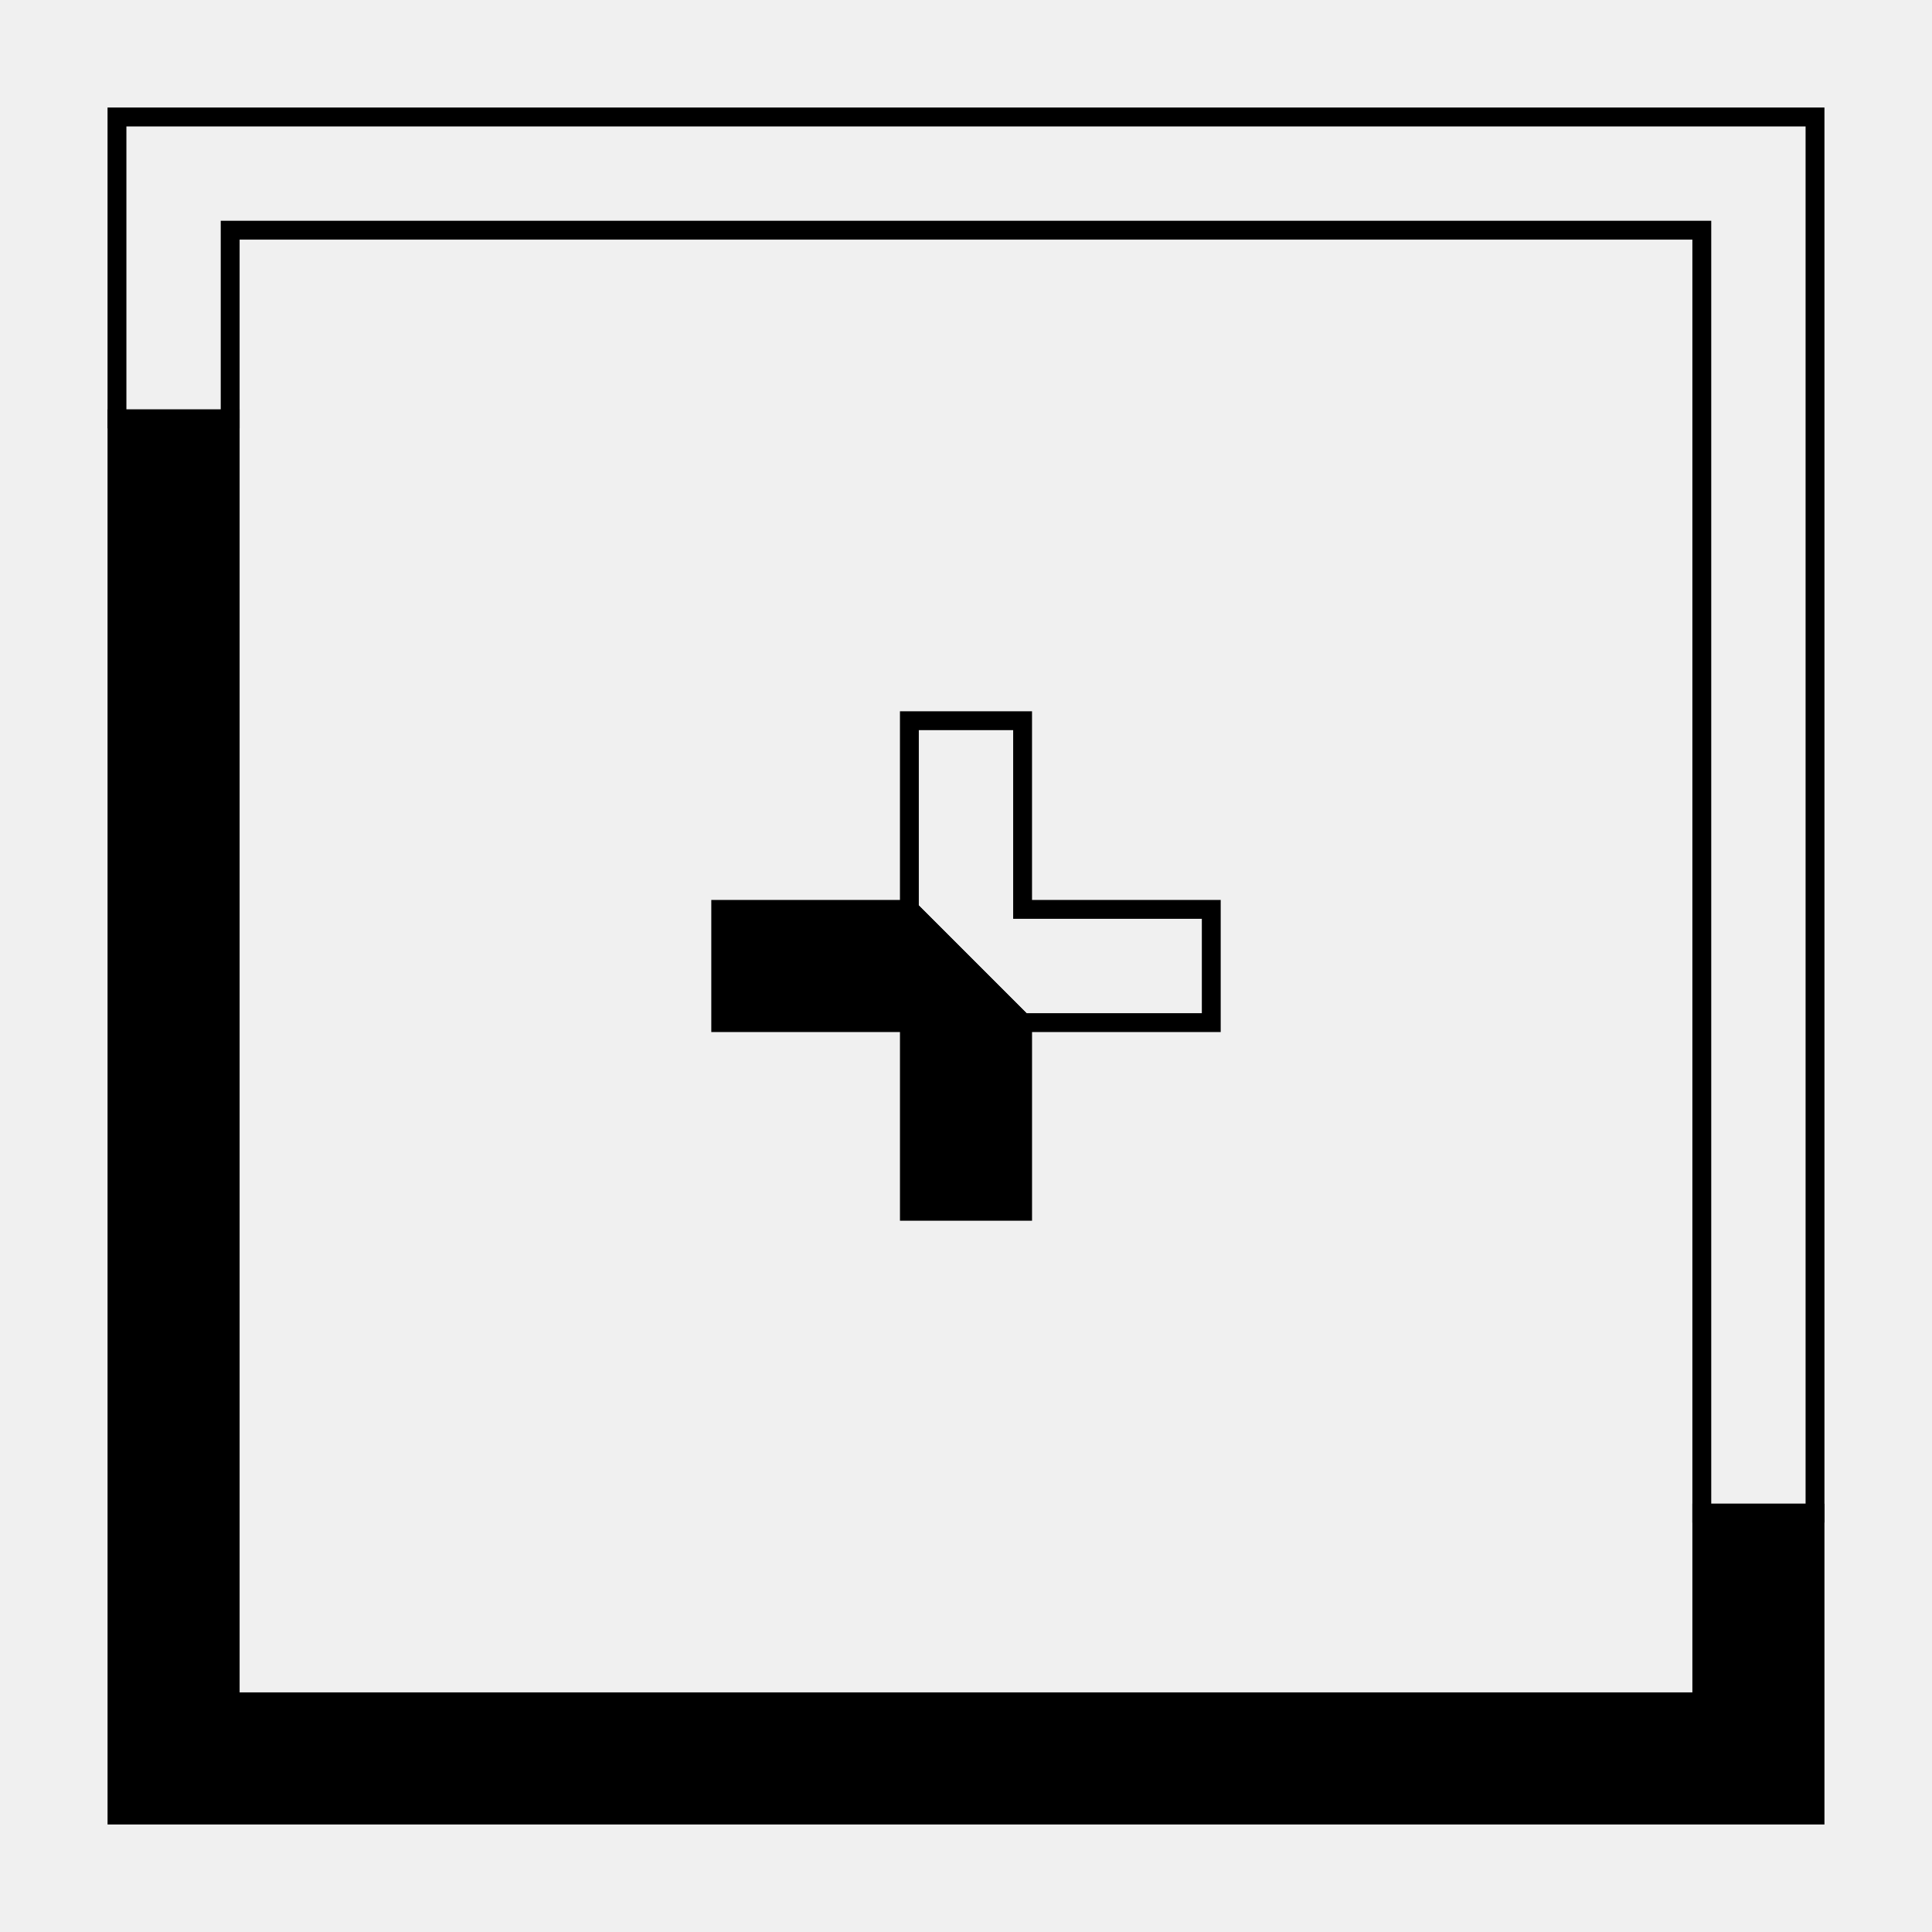
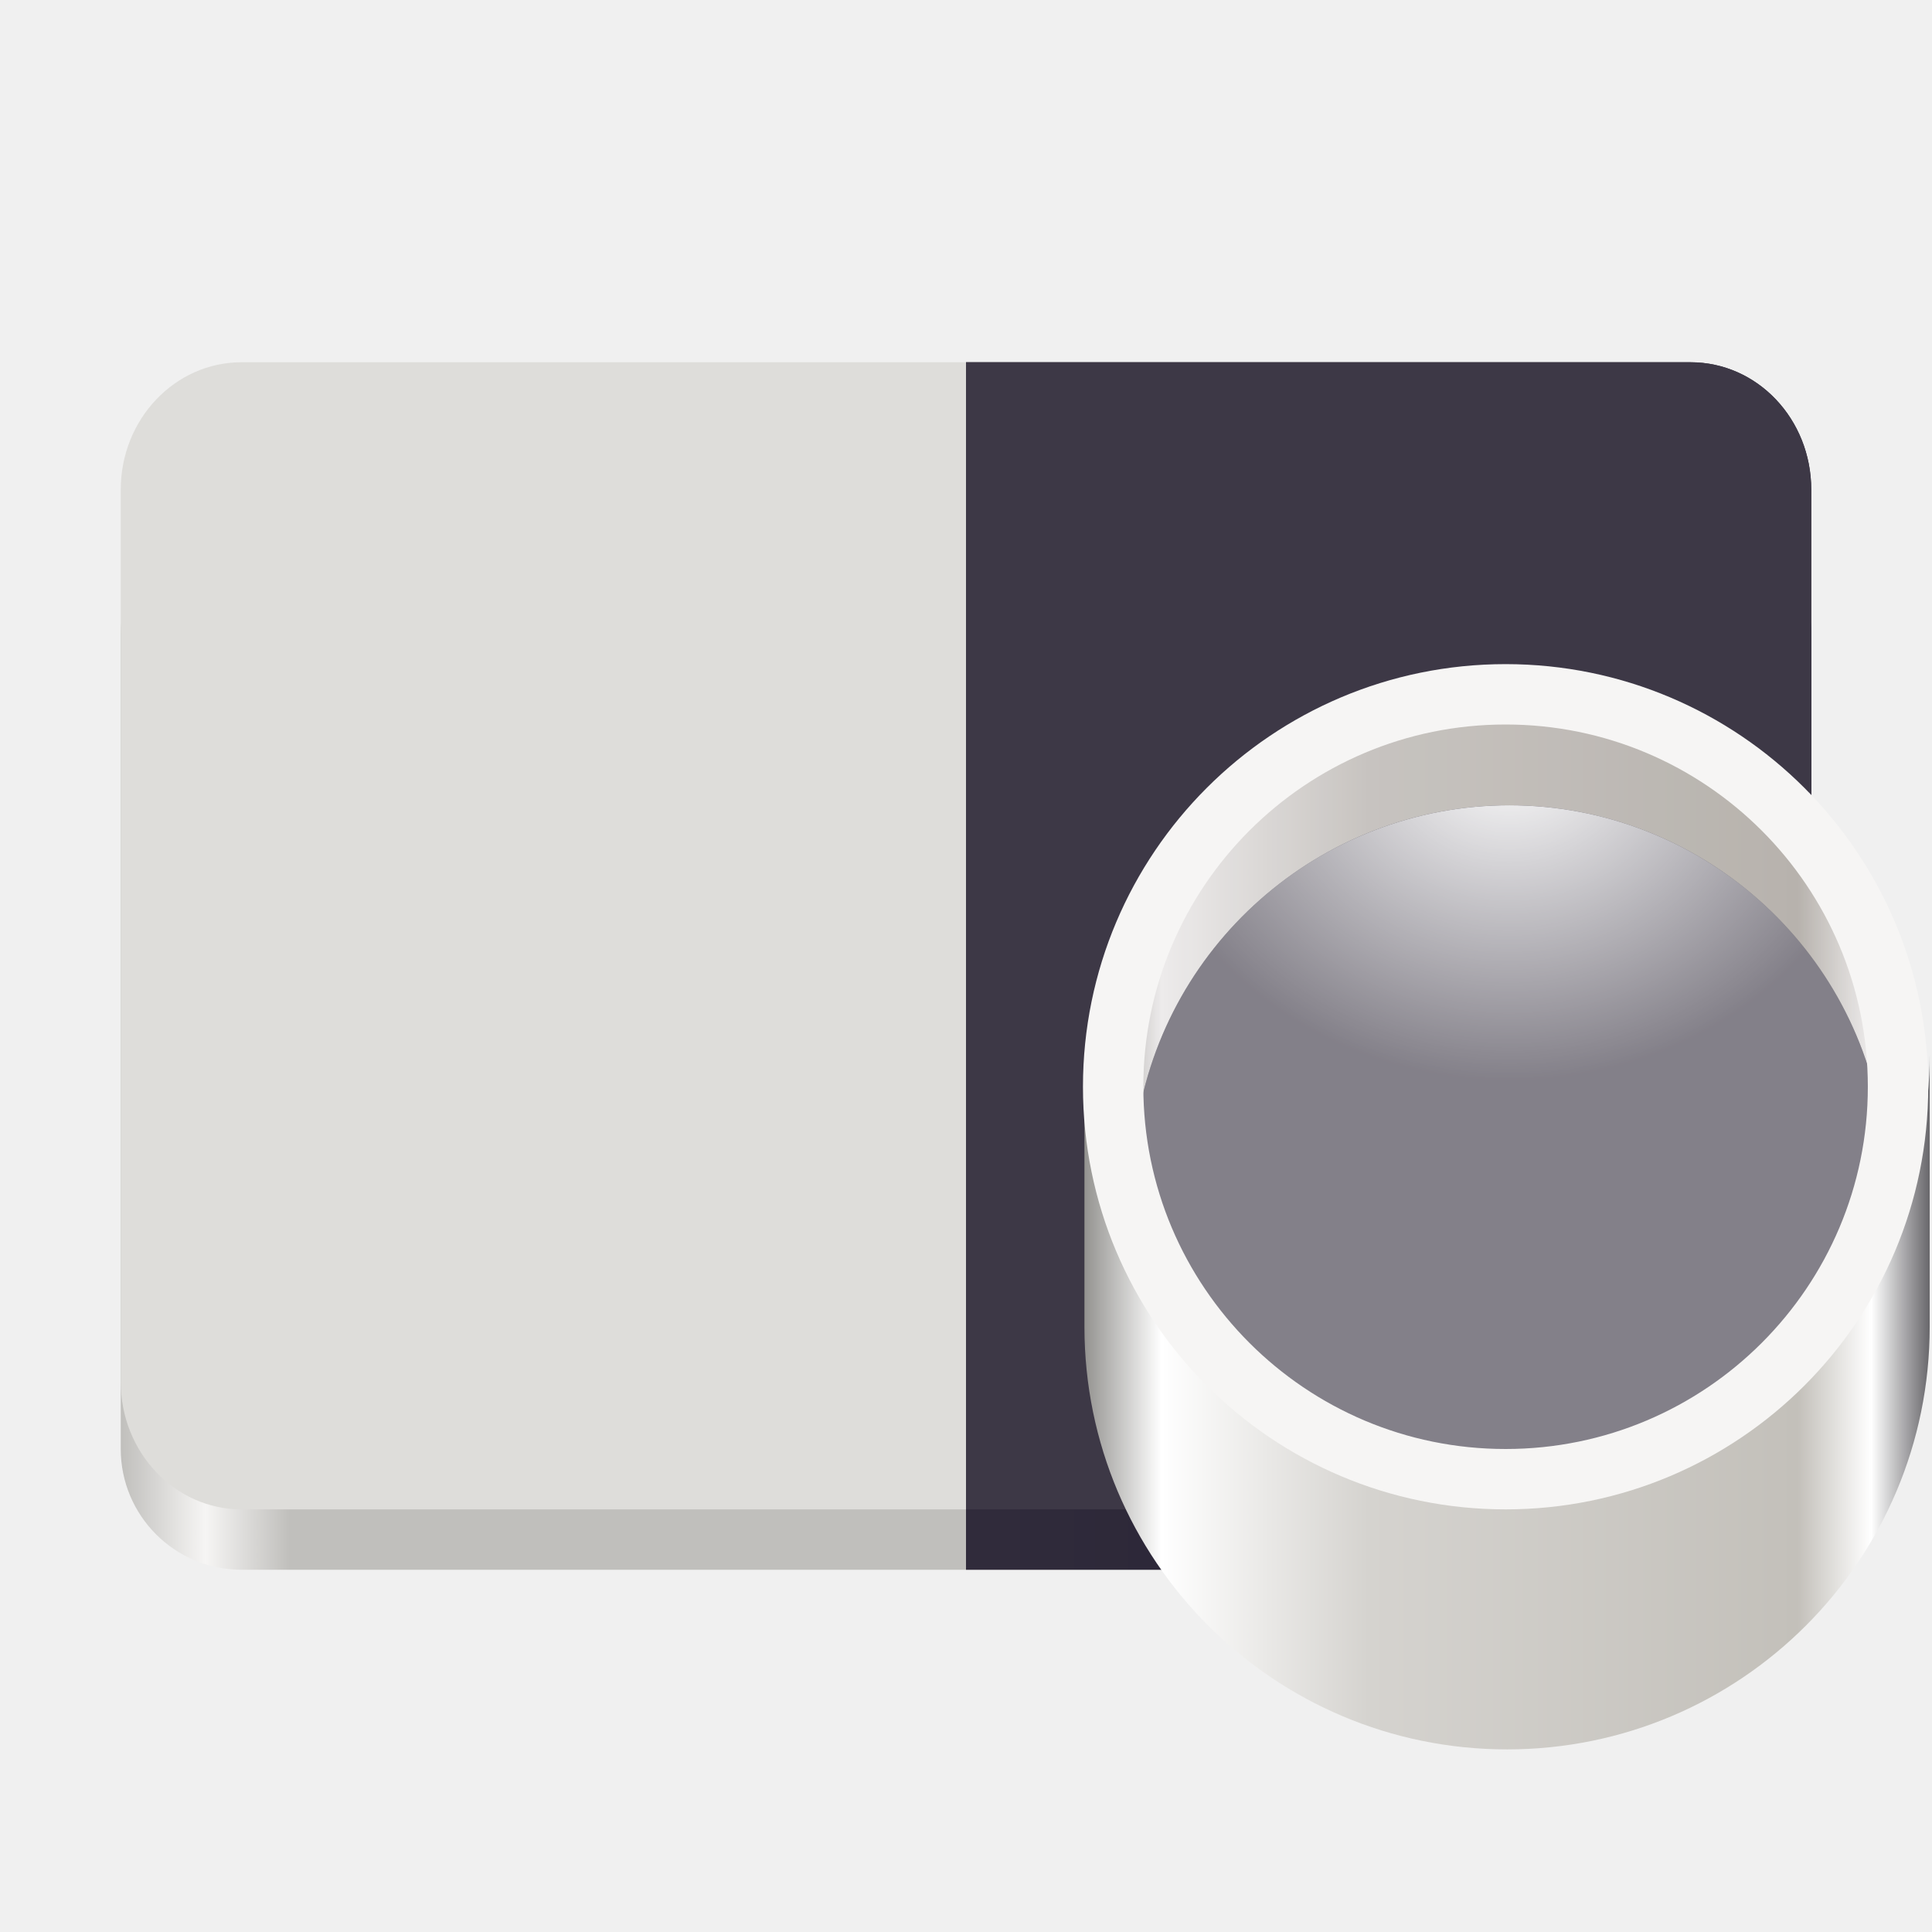
- <svg xmlns="http://www.w3.org/2000/svg" width="512" height="512" viewBox="0 0 135.467 135.467" version="1.1" id="svg8">
-   <defs id="defs2" />
-   <g id="layer1" transform="translate(0,-161.5333)">
-     <g id="g862">
-       <g transform="translate(0.2645834,-0.2645867)" id="g854">
-         <path style="fill:#000000;fill-opacity:1;stroke:#000000;stroke-width:1.323;stroke-linecap:butt;stroke-linejoin:miter;stroke-miterlimit:4;stroke-dasharray:none;stroke-opacity:1" d="M 7.937,191.167 H 15.875 v 89.958 H 119.062 V 267.896 H 127 v 21.167 H 7.938 Z" id="path821" />
-         <path style="fill:none;stroke:#000000;stroke-width:1.323;stroke-linecap:butt;stroke-linejoin:miter;stroke-miterlimit:4;stroke-dasharray:none;stroke-opacity:1" d="M 7.937,191.167 V 170 H 127 v 97.896 h -7.938 V 177.937 H 15.875 v 13.229 z" id="path823" />
+ <svg xmlns="http://www.w3.org/2000/svg" xmlns:xlink="http://www.w3.org/1999/xlink" width="128" height="128" id="svg11300" version="1.0" style="display:inline;enable-background:new" viewBox="0 0 128 128">
+   <defs id="defs3">
+     <linearGradient id="linearGradient1161">
+       <stop style="stop-color:#c0bfbc;stop-opacity:1" offset="0" id="stop1149" />
+       <stop id="stop1151" offset="0.05" style="stop-color:#f6f5f4;stop-opacity:1" />
+       <stop style="stop-color:#c0bfbc;stop-opacity:1" offset="0.1" id="stop1153" />
+       <stop id="stop1155" offset="0.9" style="stop-color:#c0bfbc;stop-opacity:1" />
+       <stop style="stop-color:#3584e4;stop-opacity:1" offset="0.95" id="stop1157" />
+       <stop style="stop-color:#1a5fb4;stop-opacity:1" offset="1" id="stop1159" />
+     </linearGradient>
+     <linearGradient id="linearGradient1147">
+       <stop style="stop-color:#1a5fb4;stop-opacity:1" offset="0" id="stop1135" />
+       <stop id="stop1137" offset="0.05" style="stop-color:#3584e4;stop-opacity:1" />
+       <stop style="stop-color:#3d3846;stop-opacity:1" offset="0.1" id="stop1139" />
+       <stop id="stop1141" offset="0.9" style="stop-color:#241f31;stop-opacity:1" />
+       <stop style="stop-color:#3d3846;stop-opacity:1" offset="0.95" id="stop1143" />
+       <stop style="stop-color:#241f31;stop-opacity:1" offset="1" id="stop1145" />
+     </linearGradient>
+     <radialGradient xlink:href="#linearGradient1634" id="radialGradient1034" gradientUnits="userSpaceOnUse" gradientTransform="matrix(-0.8495166,2.088811,-1.132649,-1.164637,289.7356,-250.6937)" cx="105.224" cy="148.63" fx="105.224" fy="148.63" r="160" />
+     <linearGradient id="linearGradient1634">
+       <stop id="stop1630" offset="0" style="stop-color:#e0371b;stop-opacity:1" />
+       <stop id="stop1632" offset="1" style="stop-color:#f6d32d;stop-opacity:1" />
+     </linearGradient>
+     <radialGradient xlink:href="#linearGradient1352" id="radialGradient1036" gradientUnits="userSpaceOnUse" gradientTransform="matrix(0.9252737,-1.602621,0.9790371,0.5652473,-204.7491,514.7243)" cx="352.98" cy="275.93" fx="352.98" fy="275.93" r="192" />
+     <linearGradient id="linearGradient1352">
+       <stop style="stop-color:#50db81;stop-opacity:1" offset="0" id="stop1348" />
+       <stop style="stop-color:#8ff0a4;stop-opacity:0.004" offset="1" id="stop1350" />
+     </linearGradient>
+     <radialGradient xlink:href="#linearGradient1644" id="radialGradient1038" gradientUnits="userSpaceOnUse" gradientTransform="matrix(0,1.395307,-1.423472,-1.3355771e-7,661.0798,-908.1969)" cx="527.624" cy="194.651" fx="527.624" fy="194.651" r="192" />
+     <linearGradient id="linearGradient1644">
+       <stop id="stop1640" offset="0" style="stop-color:#4a86cf;stop-opacity:1" />
+       <stop id="stop1642" offset="1" style="stop-color:#87bae1;stop-opacity:0" />
+     </linearGradient>
+     <clipPath clipPathUnits="userSpaceOnUse" id="clipPath1766-0">
+       <path style="display:inline;opacity:1;fill:none;fill-opacity:1;stroke:#000000;stroke-width:2;stroke-linecap:square;stroke-linejoin:round;stroke-miterlimit:4;stroke-dasharray:none;stroke-dashoffset:0;stroke-opacity:1;enable-background:new" d="M 33.126,229.513 A 12.742,12.742 0 0 0 20.497,240.649 12.742,12.742 0 0 0 33.126,251.812 12.742,12.742 0 0 0 45.754,240.677 12.742,12.742 0 0 0 33.126,229.513 Z" id="path1768-6" />
+     </clipPath>
+     <radialGradient xlink:href="#linearGradient1634" id="radialGradient1049" gradientUnits="userSpaceOnUse" gradientTransform="matrix(-0.8495166,2.088811,-1.132649,-1.164637,289.7356,-250.6937)" cx="105.224" cy="148.63" fx="105.224" fy="148.63" r="160" />
+     <radialGradient xlink:href="#linearGradient1352" id="radialGradient1057" gradientUnits="userSpaceOnUse" gradientTransform="matrix(0.9252737,-1.602621,0.9790371,0.5652473,-204.7491,514.7243)" cx="352.98" cy="275.93" fx="352.98" fy="275.93" r="192" />
+     <radialGradient xlink:href="#linearGradient1644" id="radialGradient1065" gradientUnits="userSpaceOnUse" gradientTransform="matrix(0,1.395307,-1.423472,-1.3355771e-7,661.0798,-908.1969)" cx="527.624" cy="194.651" fx="527.624" fy="194.651" r="192" />
+     <radialGradient xlink:href="#linearGradient1634" id="radialGradient1085" gradientUnits="userSpaceOnUse" gradientTransform="matrix(-0.8495166,2.088811,-1.132649,-1.164637,289.7356,-250.6937)" cx="105.224" cy="148.63" fx="105.224" fy="148.63" r="160" />
+     <radialGradient xlink:href="#linearGradient1352" id="radialGradient1093" gradientUnits="userSpaceOnUse" gradientTransform="matrix(0.9252737,-1.602621,0.9790371,0.5652473,-204.7491,514.7243)" cx="352.98" cy="275.93" fx="352.98" fy="275.93" r="192" />
+     <radialGradient xlink:href="#linearGradient1644" id="radialGradient1101" gradientUnits="userSpaceOnUse" gradientTransform="matrix(0,1.395307,-1.423472,-1.3355771e-7,661.0798,-908.1969)" cx="527.624" cy="194.651" fx="527.624" fy="194.651" r="192" />
+     <linearGradient xlink:href="#linearGradient1161" id="linearGradient2215" gradientUnits="userSpaceOnUse" gradientTransform="matrix(0.2692308,0,0,0.1861702,-4.923077,229.0851)" x1="48" y1="44" x2="464" y2="44" />
+     <linearGradient xlink:href="#linearGradient1147" id="linearGradient1132" gradientUnits="userSpaceOnUse" gradientTransform="matrix(0.2692308,0,0,0.1861702,-4.923077,57.08511)" x1="48" y1="44" x2="464" y2="44" />
+     <radialGradient xlink:href="#linearGradient1634" id="radialGradient1034-3" gradientUnits="userSpaceOnUse" gradientTransform="matrix(-0.8495166,2.088811,-1.132649,-1.164637,289.7356,-250.6937)" cx="105.224" cy="148.63" fx="105.224" fy="148.63" r="160" />
+     <radialGradient xlink:href="#linearGradient1352" id="radialGradient1036-5" gradientUnits="userSpaceOnUse" gradientTransform="matrix(0.9252737,-1.602621,0.9790371,0.5652473,-204.7491,514.7243)" cx="352.98" cy="275.93" fx="352.98" fy="275.93" r="192" />
+     <radialGradient xlink:href="#linearGradient1644" id="radialGradient1038-6" gradientUnits="userSpaceOnUse" gradientTransform="matrix(0,1.395307,-1.423472,-1.3355771e-7,661.0798,-908.1969)" cx="527.624" cy="194.651" fx="527.624" fy="194.651" r="192" />
+     <clipPath clipPathUnits="userSpaceOnUse" id="clipPath1766-0-1">
+       <path style="display:inline;opacity:1;fill:none;fill-opacity:1;stroke:#000000;stroke-width:2;stroke-linecap:square;stroke-linejoin:round;stroke-miterlimit:4;stroke-dasharray:none;stroke-dashoffset:0;stroke-opacity:1;enable-background:new" d="M 33.126,229.513 A 12.742,12.742 0 0 0 20.497,240.649 12.742,12.742 0 0 0 33.126,251.812 12.742,12.742 0 0 0 45.754,240.677 12.742,12.742 0 0 0 33.126,229.513 Z" id="path1768-6-2" />
+     </clipPath>
+     <radialGradient xlink:href="#linearGradient1634" id="radialGradient1049-7" gradientUnits="userSpaceOnUse" gradientTransform="matrix(-0.8495166,2.088811,-1.132649,-1.164637,289.7356,-250.6937)" cx="105.224" cy="148.63" fx="105.224" fy="148.63" r="160" />
+     <radialGradient xlink:href="#linearGradient1352" id="radialGradient1057-0" gradientUnits="userSpaceOnUse" gradientTransform="matrix(0.9252737,-1.602621,0.9790371,0.5652473,-204.7491,514.7243)" cx="352.98" cy="275.93" fx="352.98" fy="275.93" r="192" />
+     <radialGradient xlink:href="#linearGradient1644" id="radialGradient1065-9" gradientUnits="userSpaceOnUse" gradientTransform="matrix(0,1.395307,-1.423472,-1.3355771e-7,661.0798,-908.1969)" cx="527.624" cy="194.651" fx="527.624" fy="194.651" r="192" />
+     <linearGradient id="linearGradient1368">
+       <stop style="stop-color:#949390;stop-opacity:1" offset="0" id="stop1364" />
+       <stop id="stop1372" offset="0.091" style="stop-color:#ffffff;stop-opacity:1" />
+       <stop style="stop-color:#d5d3cf;stop-opacity:1" offset="0.336" id="stop1380" />
+       <stop id="stop1382" offset="0.844" style="stop-color:#c3c0ba;stop-opacity:1" />
+       <stop style="stop-color:#ffffff;stop-opacity:1" offset="0.931" id="stop1384" />
+       <stop style="stop-color:#68676b;stop-opacity:1" offset="1" id="stop1366" />
+     </linearGradient>
+     <linearGradient id="linearGradient1100">
+       <stop style="stop-color:#ffffff;stop-opacity:1;" offset="0" id="stop1096" />
+       <stop style="stop-color:#ffffff;stop-opacity:0.201" offset="1" id="stop1098" />
+     </linearGradient>
+     <radialGradient xlink:href="#linearGradient1634" id="radialGradient1085-3" gradientUnits="userSpaceOnUse" gradientTransform="matrix(-0.8495166,2.088811,-1.132649,-1.164637,289.7356,-250.6937)" cx="105.224" cy="148.63" fx="105.224" fy="148.63" r="160" />
+     <radialGradient xlink:href="#linearGradient1352" id="radialGradient1093-6" gradientUnits="userSpaceOnUse" gradientTransform="matrix(0.9252737,-1.602621,0.9790371,0.5652473,-204.7491,514.7243)" cx="352.98" cy="275.93" fx="352.98" fy="275.93" r="192" />
+     <radialGradient xlink:href="#linearGradient1644" id="radialGradient1101-0" gradientUnits="userSpaceOnUse" gradientTransform="matrix(0,1.395307,-1.423472,-1.3355771e-7,661.0798,-908.1969)" cx="527.624" cy="194.651" fx="527.624" fy="194.651" r="192" />
+     <radialGradient xlink:href="#linearGradient1634" id="radialGradient1280-6" gradientUnits="userSpaceOnUse" gradientTransform="matrix(-0.8495166,2.088811,-1.132649,-1.164637,289.7356,-250.6937)" cx="105.224" cy="148.63" fx="105.224" fy="148.63" r="160" />
+     <radialGradient xlink:href="#linearGradient1352" id="radialGradient1282-1" gradientUnits="userSpaceOnUse" gradientTransform="matrix(0.9252737,-1.602621,0.9790371,0.5652473,-204.7491,514.7243)" cx="352.98" cy="275.93" fx="352.98" fy="275.93" r="192" />
+     <radialGradient xlink:href="#linearGradient1644" id="radialGradient1284-9" gradientUnits="userSpaceOnUse" gradientTransform="matrix(0,1.395307,-1.423472,-1.3355771e-7,661.0798,-908.1969)" cx="527.624" cy="194.651" fx="527.624" fy="194.651" r="192" />
+     <clipPath clipPathUnits="userSpaceOnUse" id="clipPath1766-0-1-2">
+       <path style="display:inline;opacity:1;fill:none;fill-opacity:1;stroke:#000000;stroke-width:2;stroke-linecap:square;stroke-linejoin:round;stroke-miterlimit:4;stroke-dasharray:none;stroke-dashoffset:0;stroke-opacity:1;enable-background:new" d="M 33.126,229.513 A 12.742,12.742 0 0 0 20.497,240.649 12.742,12.742 0 0 0 33.126,251.812 12.742,12.742 0 0 0 45.754,240.677 12.742,12.742 0 0 0 33.126,229.513 Z" id="path1768-6-2-3" />
+     </clipPath>
+     <radialGradient xlink:href="#linearGradient1634" id="radialGradient1308" gradientUnits="userSpaceOnUse" gradientTransform="matrix(-0.8495166,2.088811,-1.132649,-1.164637,289.7356,-250.6937)" cx="105.224" cy="148.63" fx="105.224" fy="148.63" r="160" />
+     <radialGradient xlink:href="#linearGradient1352" id="radialGradient1316" gradientUnits="userSpaceOnUse" gradientTransform="matrix(0.9252737,-1.602621,0.9790371,0.5652473,-204.7491,514.7243)" cx="352.98" cy="275.93" fx="352.98" fy="275.93" r="192" />
+     <radialGradient xlink:href="#linearGradient1644" id="radialGradient1324" gradientUnits="userSpaceOnUse" gradientTransform="matrix(0,1.395307,-1.423472,-1.3355771e-7,661.0798,-908.1969)" cx="527.624" cy="194.651" fx="527.624" fy="194.651" r="192" />
+     <radialGradient xlink:href="#linearGradient1100" id="radialGradient1154-9" gradientUnits="userSpaceOnUse" gradientTransform="matrix(1.5625,0,0,1.37948,328.75,166.8221)" cx="-172" cy="20.939" fx="-172" fy="20.939" r="15.857" />
+     <linearGradient xlink:href="#linearGradient1368" id="linearGradient1419" gradientUnits="userSpaceOnUse" gradientTransform="matrix(1.4,0,0,1.4,11.04644,148.4357)" x1="22" y1="37" x2="62" y2="37" />
+   </defs>
+   <g id="layer1" style="display:inline" transform="translate(0,-172)">
+     <g id="layer2" style="display:none">
+       <text xml:space="preserve" style="font-style:normal;font-variant:normal;font-weight:normal;font-stretch:normal;font-size:5.333px;line-height:125%;font-family:Cantarell;-inkscape-font-specification:'Cantarell, Normal';text-align:start;writing-mode:lr-tb;text-anchor:start;display:inline;fill:#000000;fill-opacity:1;stroke:none;stroke-width:0.333;enable-background:new" x="7.95" y="148.652" id="context">
+         <tspan id="tspan2716" x="7.95" y="148.652" style="font-size:5.333px;stroke-width:0.333">apps</tspan>
+       </text>
+       <text id="text3021" y="157.234" x="7.753" style="font-style:normal;font-variant:normal;font-weight:bold;font-stretch:normal;font-size:5.333px;line-height:125%;font-family:Cantarell;-inkscape-font-specification:'Cantarell, Bold';text-align:start;writing-mode:lr-tb;text-anchor:start;display:inline;fill:#000000;fill-opacity:1;stroke:none;stroke-width:0.333;enable-background:new" xml:space="preserve">
+         <tspan y="157.234" x="7.753" id="tspan3023" style="font-size:5.333px;stroke-width:0.333">org.gnome.AppIconPreview</tspan>
+       </text>
+       <g style="display:inline;fill:#000000;enable-background:new" transform="matrix(7.991171,0,0,8.003641,-167.7909,-4846.078)" id="g12027" />
+       <rect style="display:inline;overflow:visible;visibility:visible;fill:#f0f0f0;fill-opacity:1;fill-rule:nonzero;stroke:none;stroke-width:0.5;marker:none;enable-background:accumulate" id="rect13805" width="128" height="128" x="9.2651362e-08" y="172" />
+       <g id="g883" style="fill:none;fill-opacity:0.251;stroke:#a579b3;stroke-opacity:1" transform="translate(-24,24)" />
+       <g id="g900" style="fill:none;fill-opacity:0.251;stroke:#a579b3;stroke-opacity:1" transform="translate(-24,24)" />
+       <g id="g1168" transform="matrix(0.25,0,0,0.25,6.9488522e-8,225)">
+         <circle cx="256" cy="44" r="240" id="path1142" style="opacity:0.1;fill:#2864b0;fill-opacity:1;stroke:none;stroke-width:1;stroke-linecap:butt;stroke-linejoin:miter;stroke-miterlimit:4;stroke-dasharray:none;stroke-dashoffset:0;stroke-opacity:1;marker:none;marker-start:none;marker-mid:none;marker-end:none;paint-order:normal" />
+         <rect ry="32" rx="32" y="-180" x="96" height="448" width="320" id="rect1110" style="opacity:0.1;fill:#2864b0;fill-opacity:1;stroke:none;stroke-width:1;stroke-linecap:butt;stroke-linejoin:miter;stroke-miterlimit:4;stroke-dasharray:none;stroke-dashoffset:0;stroke-opacity:1;marker:none;marker-start:none;marker-mid:none;marker-end:none;paint-order:normal" />
+         <rect ry="32" rx="32" y="-164" x="48" height="416" width="416" id="rect1110-8" style="display:inline;opacity:0.1;fill:#2864b0;fill-opacity:1;stroke:none;stroke-width:1;stroke-linecap:butt;stroke-linejoin:miter;stroke-miterlimit:4;stroke-dasharray:none;stroke-dashoffset:0;stroke-opacity:1;marker:none;marker-start:none;marker-mid:none;marker-end:none;paint-order:normal;enable-background:new" />
+         <rect ry="32" rx="32" y="-116" x="32" height="320" width="448" id="rect1110-8-9" style="display:inline;opacity:0.1;fill:#2864b0;fill-opacity:1;stroke:none;stroke-width:1;stroke-linecap:butt;stroke-linejoin:miter;stroke-miterlimit:4;stroke-dasharray:none;stroke-dashoffset:0;stroke-opacity:1;marker:none;marker-start:none;marker-mid:none;marker-end:none;paint-order:normal;enable-background:new" />
      </g>
-       <g transform="translate(16.13958,-8.202087)" id="g850">
-         <path style="fill:#000000;fill-opacity:1;stroke:#000000;stroke-width:1.323;stroke-linecap:butt;stroke-linejoin:miter;stroke-miterlimit:4;stroke-dasharray:none;stroke-opacity:1" d="m 34.396,241.437 v -7.938 H 47.625 l 7.938,7.938 v 13.229 H 47.625 v -13.229 z" id="path831" />
-         <path style="fill:none;fill-opacity:1;stroke:#000000;stroke-width:1.323;stroke-linecap:butt;stroke-linejoin:miter;stroke-miterlimit:4;stroke-dasharray:none;stroke-opacity:1" d="m 68.792,233.5 v 7.938 H 55.562 l -7.938,-7.938 v -13.229 h 7.938 v 13.229 z" id="path831-3" />
+     </g>
+     <g id="layer9" style="display:inline" />
+     <g id="g1118">
+       <rect ry="8" rx="8" y="206" x="8" height="70" width="112" id="rect2201" style="display:inline;enable-background:new;opacity:1;fill:url(#linearGradient2215);fill-opacity:1;stroke:none;stroke-width:0.25;stroke-linecap:butt;stroke-linejoin:miter;stroke-miterlimit:4;stroke-dasharray:none;stroke-dashoffset:0;stroke-opacity:1;marker:none;marker-start:none;marker-mid:none;marker-end:none;paint-order:normal" />
+       <rect style="display:inline;enable-background:new;opacity:1;fill:#deddda;fill-opacity:1;stroke:none;stroke-width:0.257;stroke-linecap:butt;stroke-linejoin:miter;stroke-miterlimit:4;stroke-dasharray:none;stroke-dashoffset:0;stroke-opacity:1;marker:none;marker-start:none;marker-mid:none;marker-end:none;paint-order:normal" id="rect2203" width="112" height="76" x="8" y="196" rx="8" ry="8.444" />
+       <path transform="translate(0,172)" id="rect1120" d="M 64 24 L 64 100 L 112 100 C 116.432 100 120 96.233 120 91.555 L 120 32.445 C 120 27.767 116.432 24 112 24 L 64 24 z " style="display:inline;enable-background:new;opacity:1;vector-effect:none;fill:#3d3846;fill-opacity:1;stroke:none;stroke-width:0.014px;stroke-linecap:butt;stroke-linejoin:miter;stroke-miterlimit:4;stroke-dasharray:none;stroke-dashoffset:0;stroke-opacity:1;marker:none;marker-start:none;marker-mid:none;marker-end:none;paint-order:normal" />
+       <path transform="translate(0,172)" id="rect1128" d="M 64 34 L 64 104 L 112 104 C 116.432 104 120 100.432 120 96 L 120 42 C 120 37.568 116.432 34 112 34 L 64 34 z " style="display:inline;enable-background:new;opacity:1;fill:url(#linearGradient1132);fill-opacity:1;stroke:none;stroke-width:0.25;stroke-linecap:butt;stroke-linejoin:miter;stroke-miterlimit:4;stroke-dasharray:none;stroke-dashoffset:0;stroke-opacity:1;marker:none;marker-start:none;marker-mid:none;marker-end:none;paint-order:normal" />
+       <path transform="translate(0,172)" style="display:inline;enable-background:new;opacity:1;vector-effect:none;fill:#3d3846;fill-opacity:1;stroke:none;stroke-width:0.014px;stroke-linecap:butt;stroke-linejoin:miter;stroke-miterlimit:4;stroke-dasharray:none;stroke-dashoffset:0;stroke-opacity:1;marker:none;marker-start:none;marker-mid:none;marker-end:none;paint-order:normal" d="M 64 24 L 64 100 L 112 100 C 116.432 100 120 96.233 120 91.555 L 120 32.445 C 120 27.767 116.432 24 112 24 L 64 24 z " id="path1126" />
+       <g transform="translate(30,30)" id="g1505">
+         <path id="path1091-2" d="m 69.749,188 a 26,26 0 0 0 -26,26 26,26 0 0 0 0.766,6.146 A 26,26 0 0 1 69.846,199.902 26,26 0 0 1 95.081,219.756 26,26 0 0 0 95.749,214 26,26 0 0 0 69.749,188 Z m -27.902,23.902 v 18 c 0,15.464 12.536,28 28,28 15.464,0 28,-12.536 28,-28 v -18 c 0,7.151 -2.684,13.074 -7.096,17.379 C 85.866,236.006 78.06,239.989 69.749,240 61.14,239.99 53.095,235.72 48.262,228.596 c -4.007,-4.239 -6.416,-9.916 -6.416,-16.693 z" style="display:inline;opacity:1;vector-effect:none;fill:url(#linearGradient1419);fill-opacity:1;stroke:none;stroke-width:0.3;stroke-linecap:butt;stroke-linejoin:miter;stroke-miterlimit:4;stroke-dasharray:none;stroke-dashoffset:0;stroke-opacity:1;marker:none;marker-start:none;marker-mid:none;marker-end:none;paint-order:normal;enable-background:new" />
+         <path style="opacity:1;fill:#3d3846;fill-opacity:1;stroke:none;stroke-width:38.4;stroke-linecap:square;stroke-linejoin:round;stroke-miterlimit:4;stroke-dasharray:none;stroke-dashoffset:0;stroke-opacity:1" d="M 70,195.352 A 25,25 0 0 0 45.223,217.2 25,25 0 0 0 70,239.102 25,25 0 0 0 94.777,217.255 25,25 0 0 0 70,195.352 Z" id="path1421" />
+         <g id="g1441" transform="translate(10,-4)">
+           <path id="path1093-3" d="M 60,199.352 A 25,25 0 0 0 35.223,221.2 25,25 0 0 0 60,243.102 25,25 0 0 0 84.777,221.255 25,25 0 0 0 60,199.352 Z" style="opacity:0.2;fill:#ffffff;fill-opacity:1;stroke:none;stroke-width:38.4;stroke-linecap:square;stroke-linejoin:round;stroke-miterlimit:4;stroke-dasharray:none;stroke-dashoffset:0;stroke-opacity:1" />
+           <path style="opacity:1;fill:url(#radialGradient1154-9);fill-opacity:1;stroke:none;stroke-width:38.4;stroke-linecap:square;stroke-linejoin:round;stroke-miterlimit:4;stroke-dasharray:none;stroke-dashoffset:0;stroke-opacity:1" d="M 60,199.352 A 25,25 0 0 0 35.223,221.2 25,25 0 0 0 60,243.102 25,25 0 0 0 84.777,221.255 25,25 0 0 0 60,199.352 Z" id="path1095-1" />
+         </g>
+         <path style="opacity:0.1;fill:#453637;fill-opacity:1;stroke:none;stroke-width:38.4;stroke-linecap:square;stroke-linejoin:round;stroke-miterlimit:4;stroke-dasharray:none;stroke-dashoffset:0;stroke-opacity:1" d="m 70,189.102 a 25,25 0 0 0 -25,25 25,25 0 0 0 0.223,3.098 25,25 0 0 1 24.777,-21.848 25,25 0 0 1 24.777,21.902 25,25 0 0 0 0.223,-3.152 25,25 0 0 0 -25,-25 z" id="path1097-9" />
+         <circle cy="214" cx="69.749" id="circle1101-4" style="opacity:1;fill:none;fill-opacity:0.841;stroke:#f6f5f4;stroke-width:4;stroke-linecap:square;stroke-linejoin:round;stroke-miterlimit:4;stroke-dasharray:none;stroke-dashoffset:0;stroke-opacity:1" r="26" />
      </g>
    </g>
  </g>
</svg>
